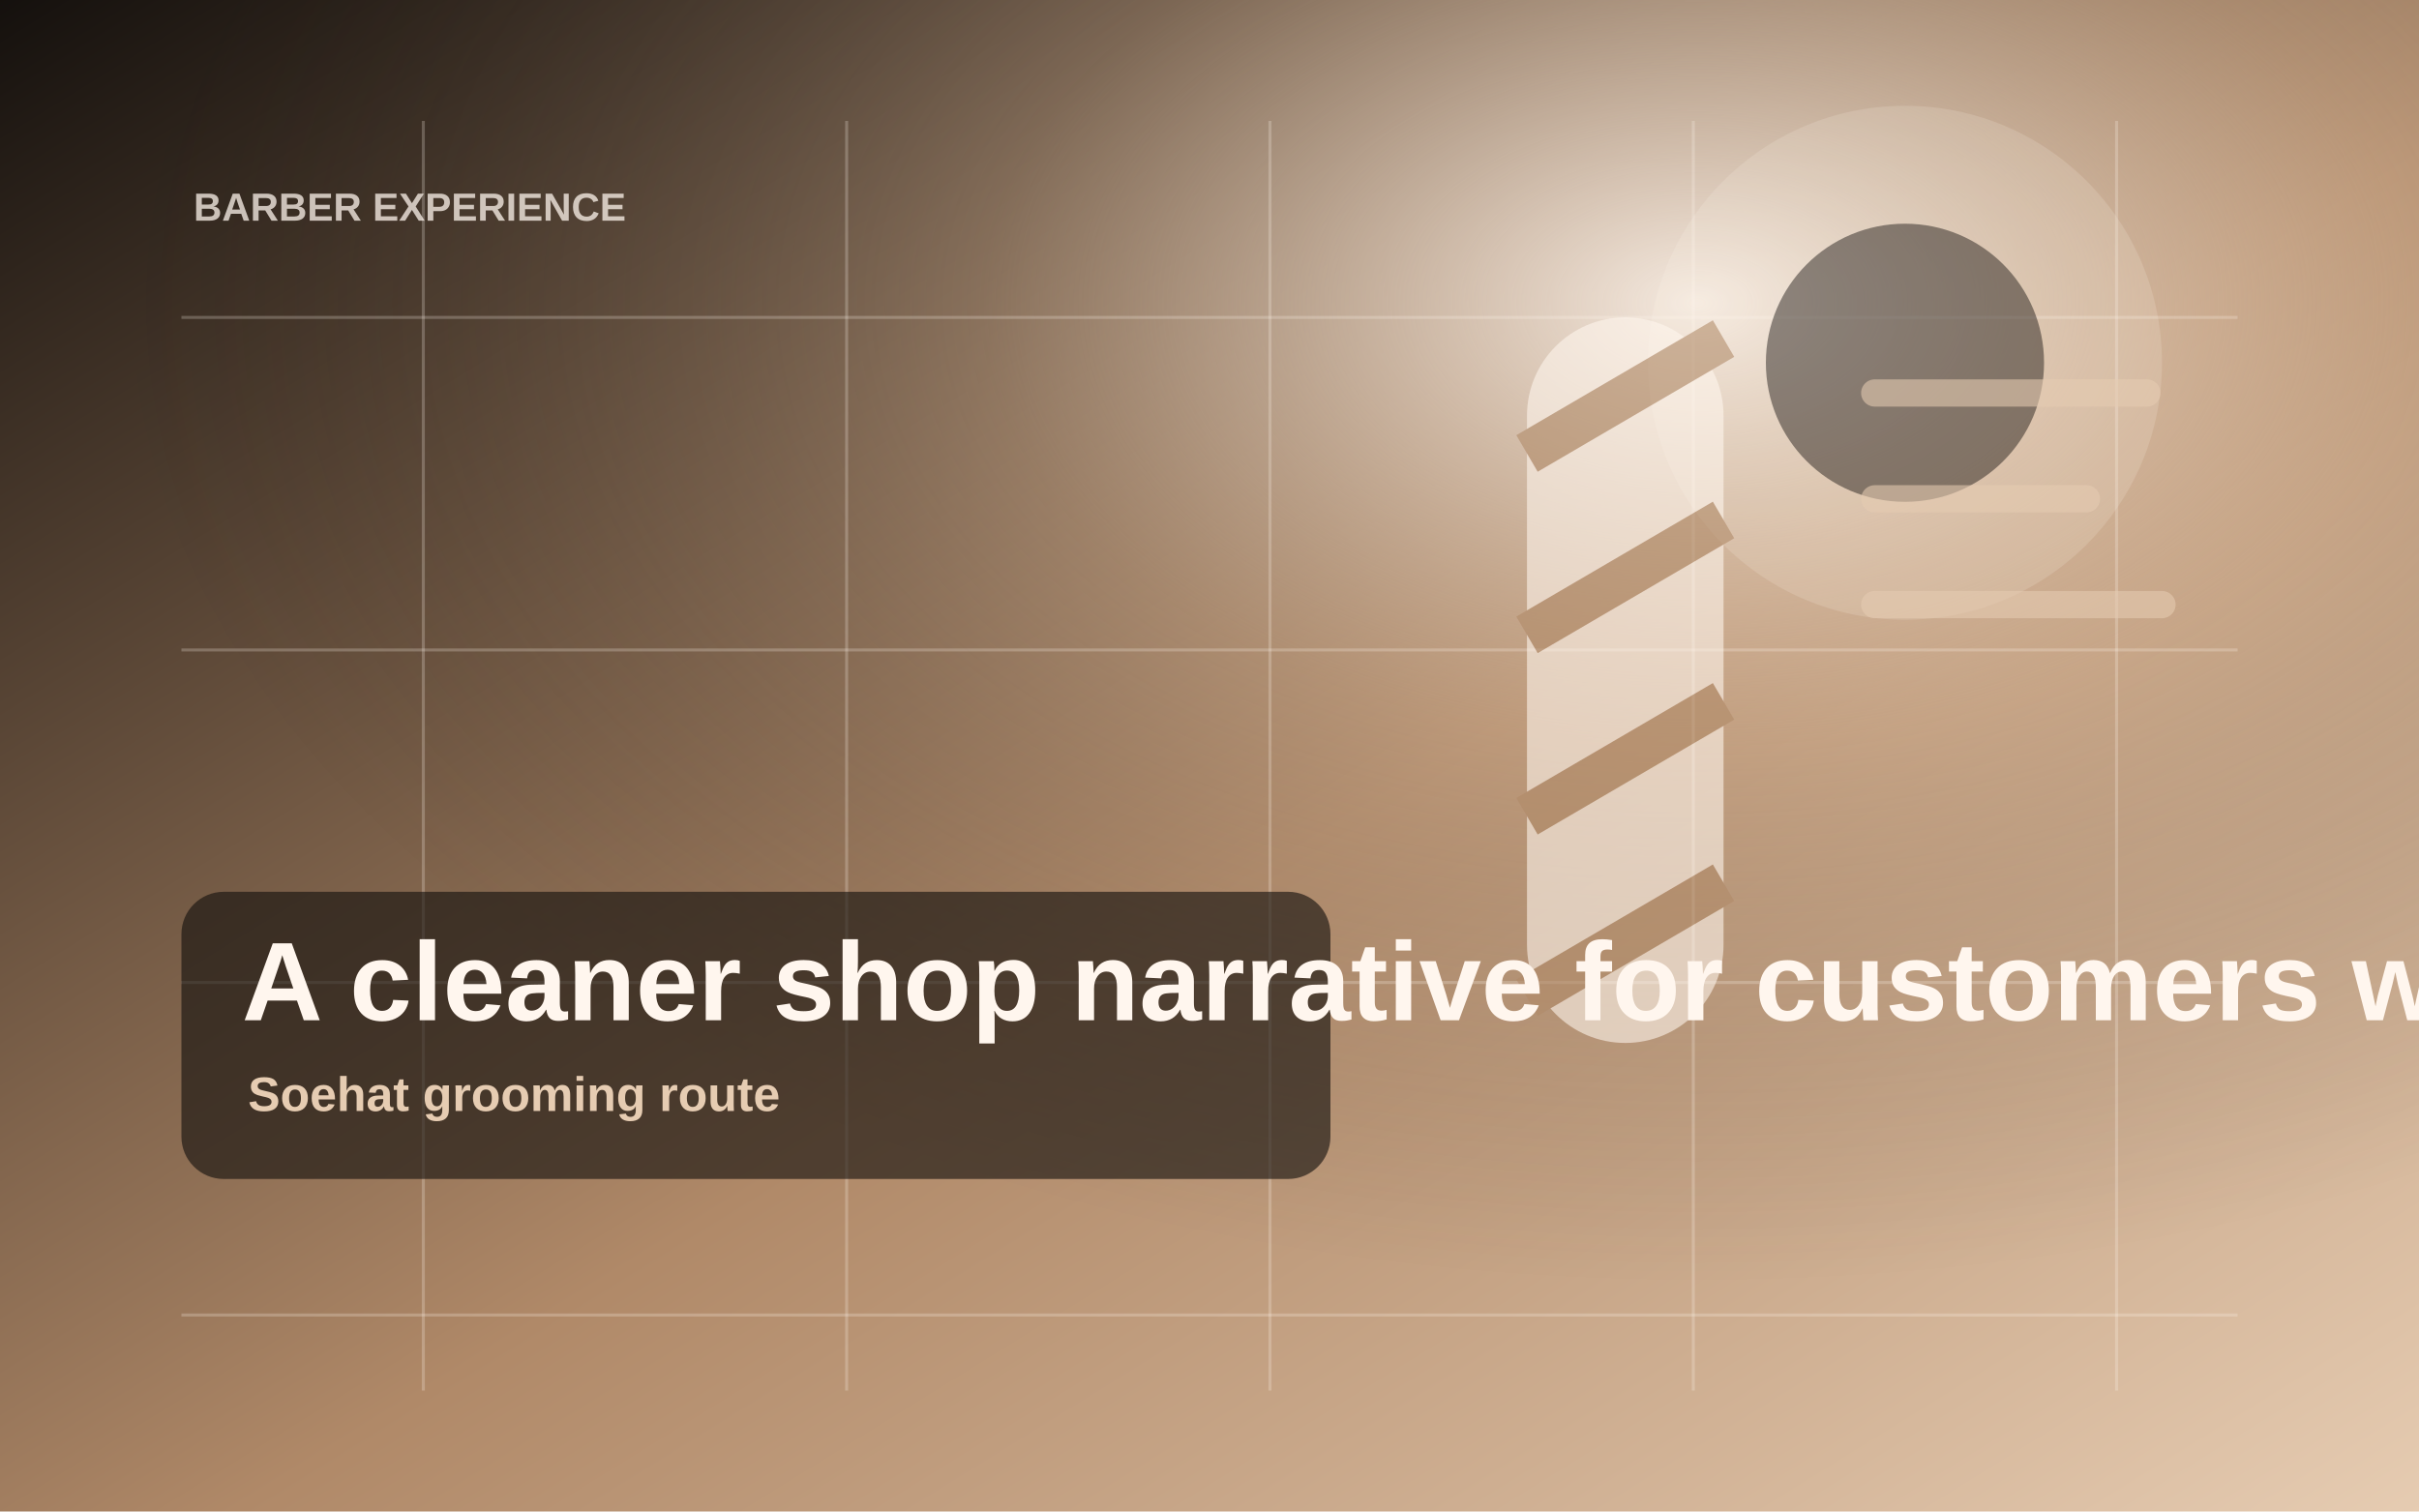
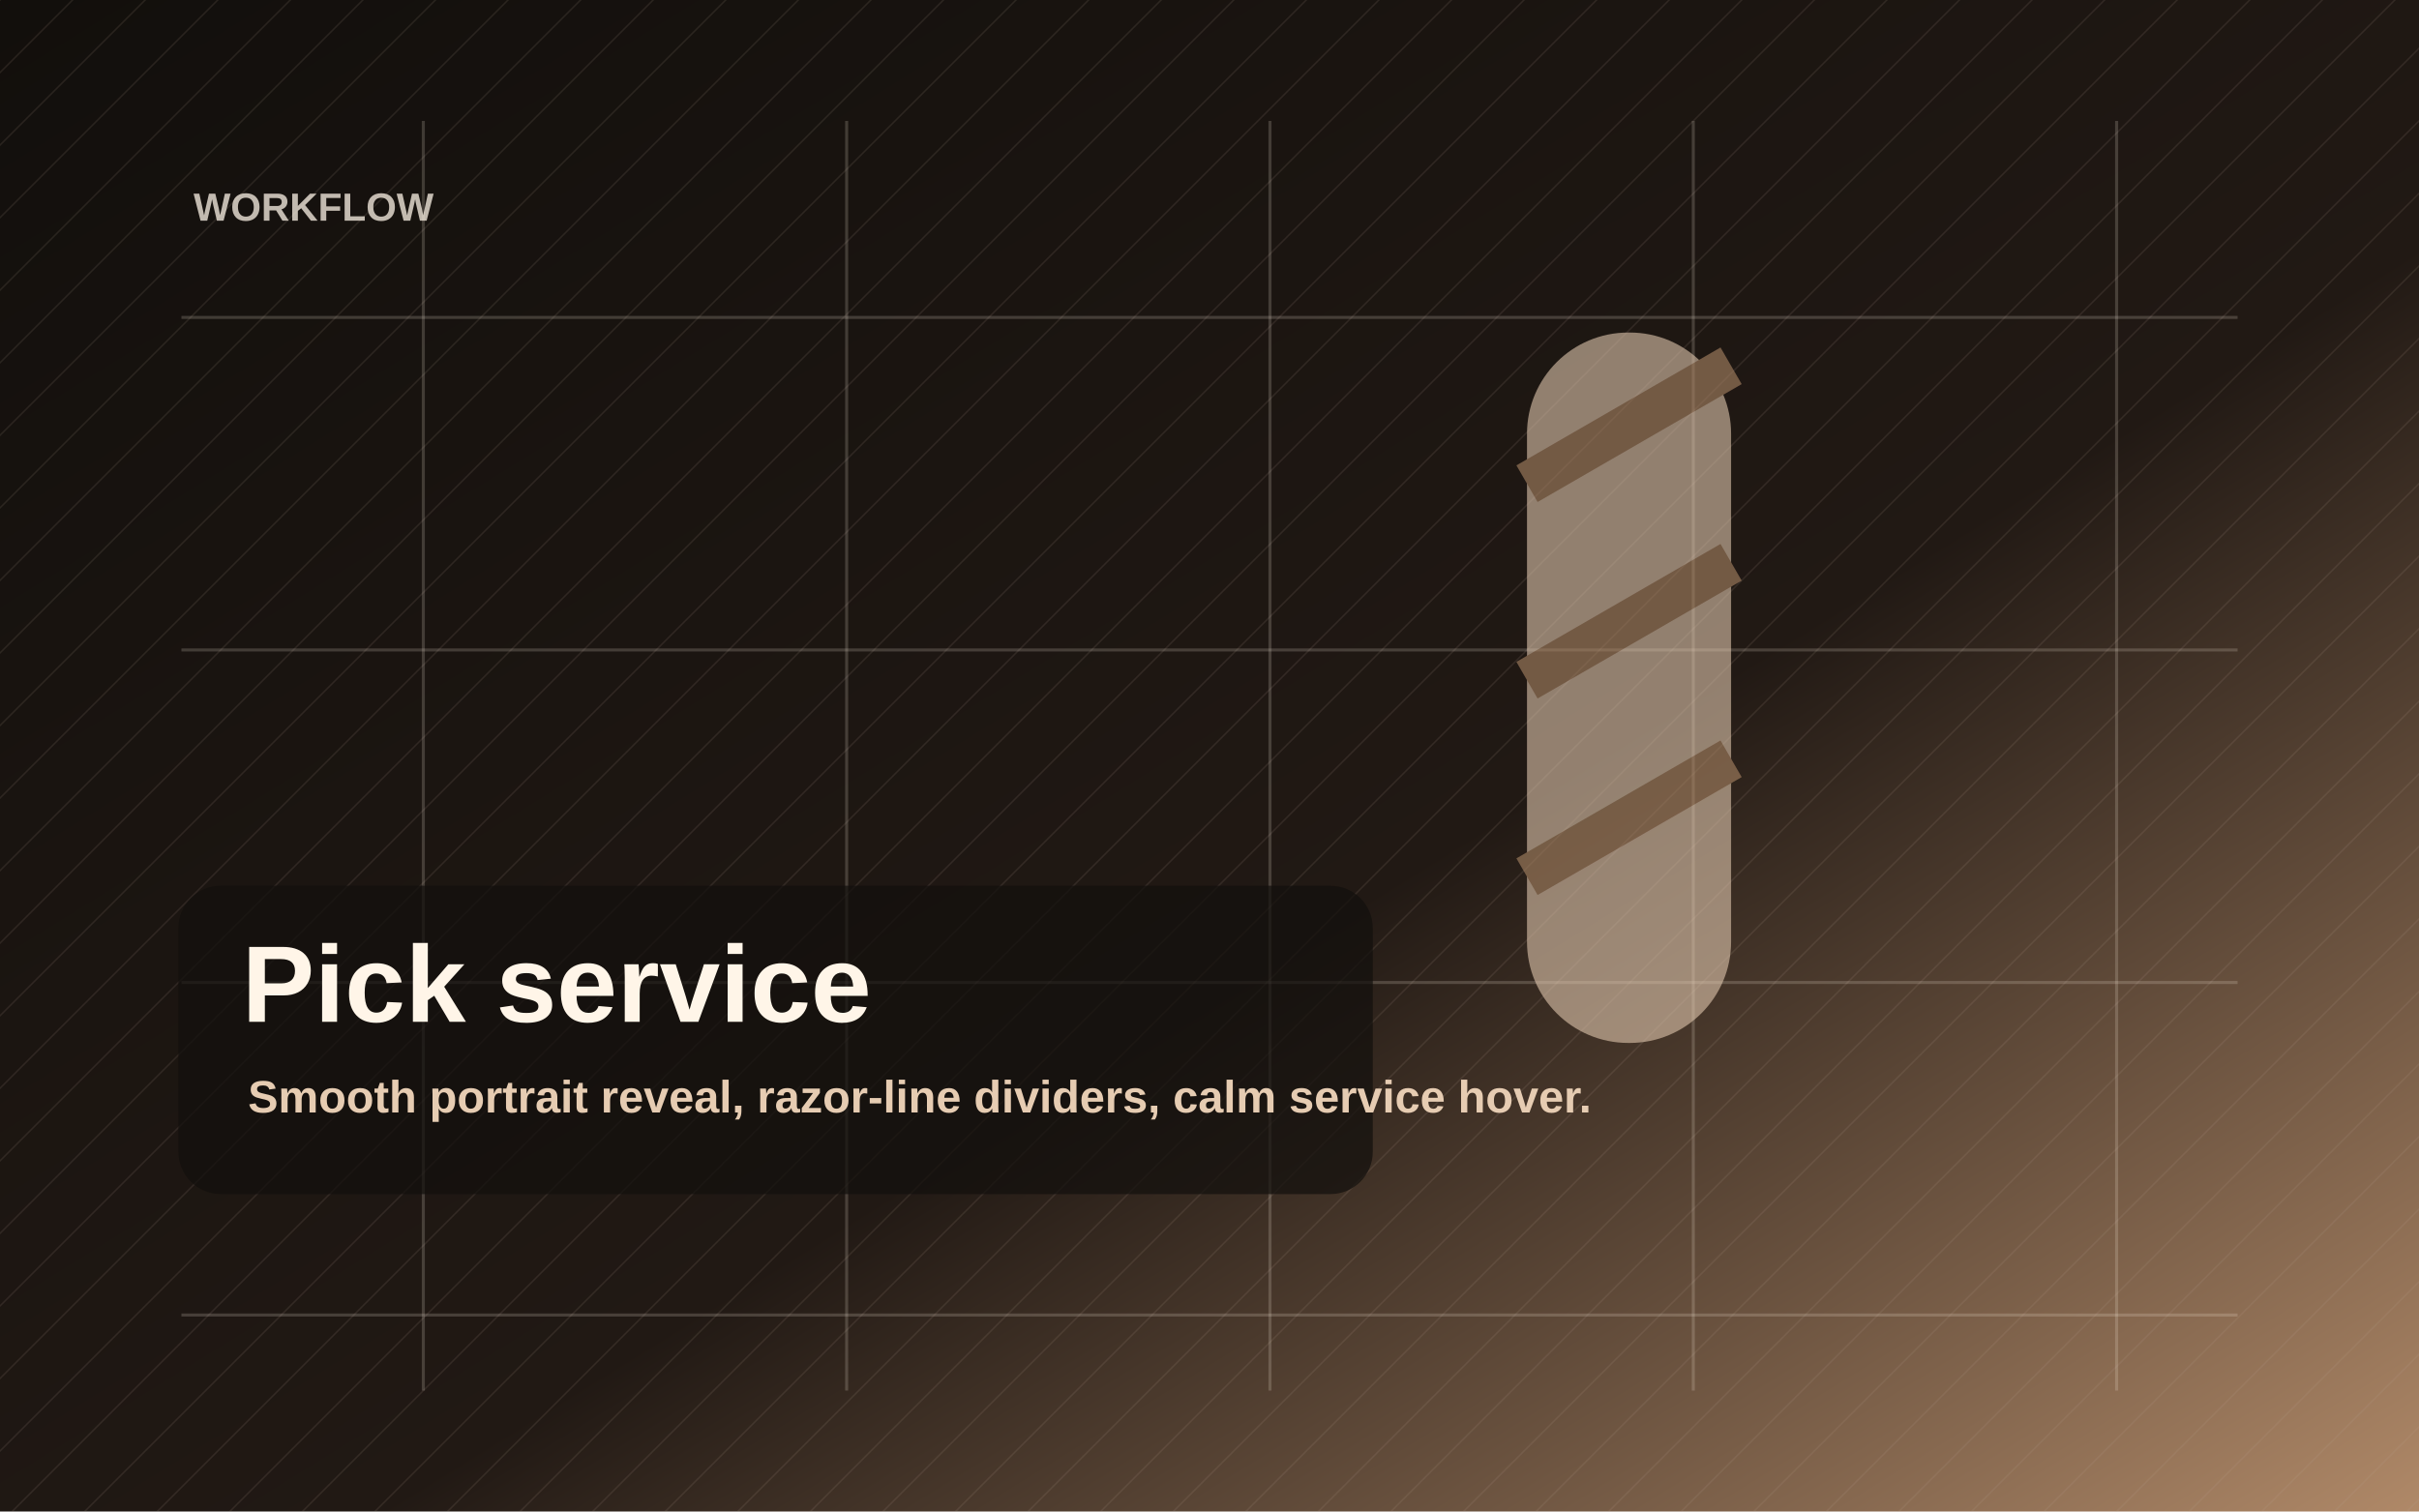
- <svg xmlns="http://www.w3.org/2000/svg" width="1600" height="1000" viewBox="0 0 1600 1000" role="img" aria-label="A cleaner shop narrative for customers who care about finish.">
+ <svg xmlns="http://www.w3.org/2000/svg" width="1600" height="1000" viewBox="0 0 1600 1000" role="img" aria-label="Pick service">
  <defs>
    <linearGradient id="bg" x1="0" x2="1" y1="0" y2="1">
-       <stop offset="0" stop-color="#14100d" />
-       <stop offset="0.55" stop-color="#b08968" />
-       <stop offset="1" stop-color="#e6ccb2" />
+       <stop offset="0" stop-color="#120f0c" />
+       <stop offset=".58" stop-color="#211914" />
+       <stop offset="1" stop-color="#b08968" />
    </linearGradient>
-     <radialGradient id="glow" cx="70%" cy="20%" r="65%">
-       <stop offset="0" stop-color="#fff6ee" stop-opacity=".9" />
-       <stop offset=".45" stop-color="#e6ccb2" stop-opacity=".25" />
-       <stop offset="1" stop-color="#14100d" stop-opacity="0" />
-     </radialGradient>
+     <pattern id="grain" width="48" height="48" patternUnits="userSpaceOnUse">
+       <path d="M0 48L48 0M-12 12L12-12M36 60L60 36" stroke="#bda892" stroke-opacity=".13" />
+     </pattern>
  </defs>
  <rect width="1600" height="1000" fill="url(#bg)" />
-   <rect width="1600" height="1000" fill="url(#glow)" />
-   <g fill="none" stroke="#fff6ee" stroke-opacity=".24" stroke-width="2">
-     <path d="M120 210 H1480 M120 430 H1480 M120 650 H1480 M120 870 H1480" />
-     <path d="M280 80 V920 M560 80 V920 M840 80 V920 M1120 80 V920 M1400 80 V920" />
+   <rect width="1600" height="1000" fill="url(#grain)" />
+   <g fill="none" stroke="#fff5e8" stroke-opacity=".18" stroke-width="2">
+     <path d="M120 210H1480M120 430H1480M120 650H1480M120 870H1480" />
+     <path d="M280 80V920M560 80V920M840 80V920M1120 80V920M1400 80V920" />
  </g>
-   <circle cx="1260" cy="240" r="170" fill="#fff6ee" opacity=".16" />
-   <circle cx="1260" cy="240" r="92" fill="#14100d" opacity=".45" />
  <g opacity=".58">
-     <rect x="1010" y="210" width="130" height="480" rx="65" fill="#fff6ee" />
-     <path d="M1010 300l130-76M1010 420l130-76M1010 540l130-76M1010 660l130-76" stroke="#b08968" stroke-width="28" />
-     <path d="M1240 260h180M1240 330h140M1240 400h190" stroke="#e6ccb2" stroke-width="18" stroke-linecap="round" />
+     <rect x="1010" y="220" width="135" height="470" rx="67" fill="#e6ccb2" />
+     <path d="M1010 320l135-78M1010 450l135-78M1010 580l135-78" stroke="#b08968" stroke-width="28" />
  </g>
-   <rect x="120" y="590" width="760" height="190" rx="28" fill="#14100d" opacity=".62" />
-   <text x="160" y="675" font-family="Arial, Helvetica, sans-serif" font-size="74" font-weight="900" fill="#fff6ee">A cleaner shop narrative for customers who care about finish.</text>
-   <text x="164" y="735" font-family="Arial, Helvetica, sans-serif" font-size="32" font-weight="700" fill="#e6ccb2">Soehat grooming route</text>
-   <text x="128" y="146" font-family="Arial, Helvetica, sans-serif" font-size="26" font-weight="800" fill="#fff6ee" opacity=".74">BARBER EXPERIENCE</text>
+   <rect x="118" y="586" width="790" height="204" rx="28" fill="#120f0c" opacity=".72" />
+   <text x="160" y="676" font-family="Arial, Helvetica, sans-serif" font-size="72" font-weight="900" fill="#fff5e8">Pick service</text>
+   <text x="164" y="736" font-family="Arial, Helvetica, sans-serif" font-size="30" font-weight="700" fill="#e6ccb2">Smooth portrait reveal, razor-line dividers, calm service hover.</text>
+   <text x="128" y="146" font-family="Arial, Helvetica, sans-serif" font-size="26" font-weight="800" fill="#fff5e8" opacity=".74">WORKFLOW</text>
</svg>
